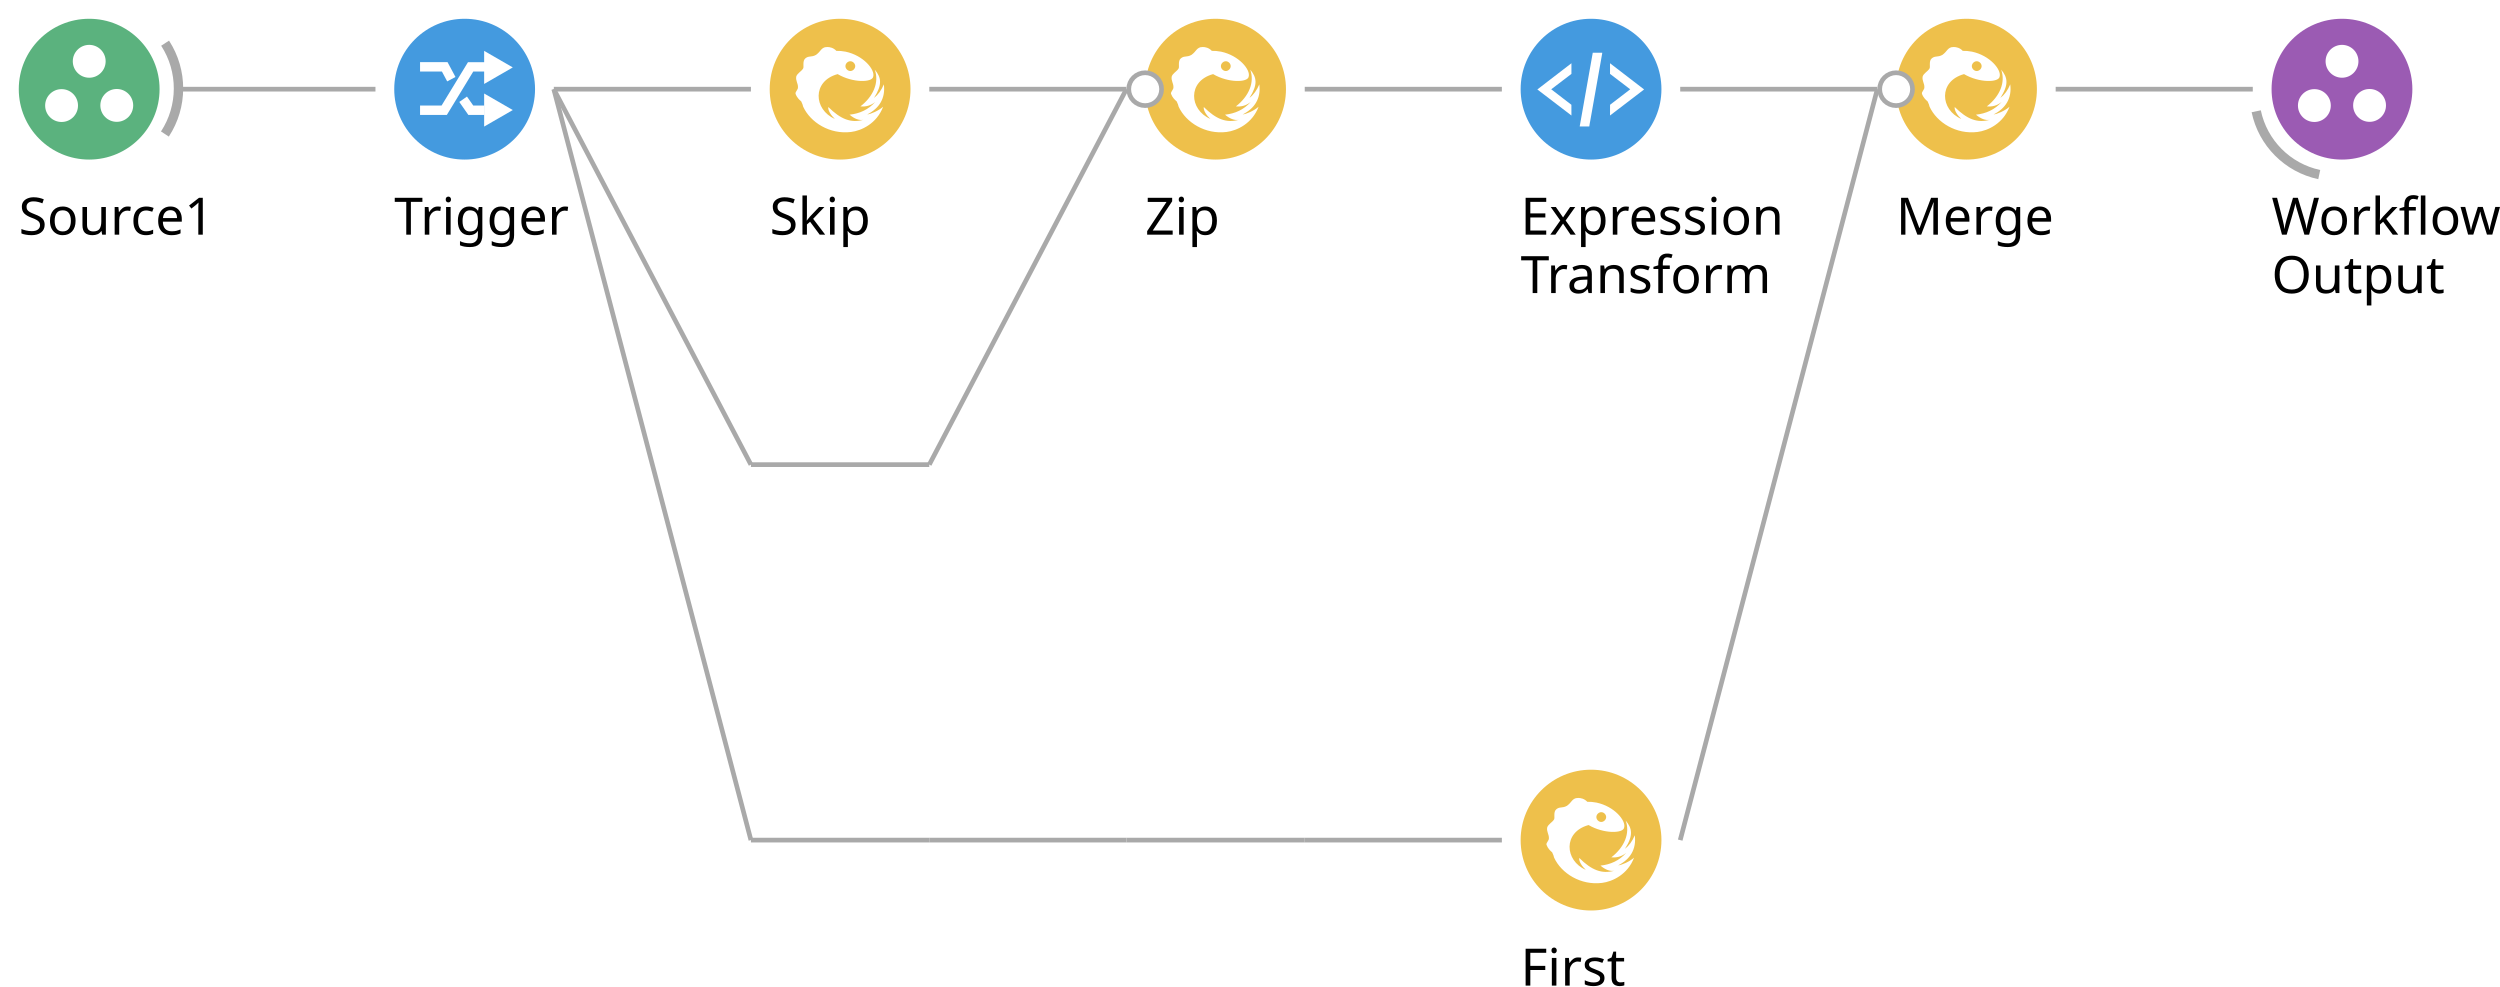
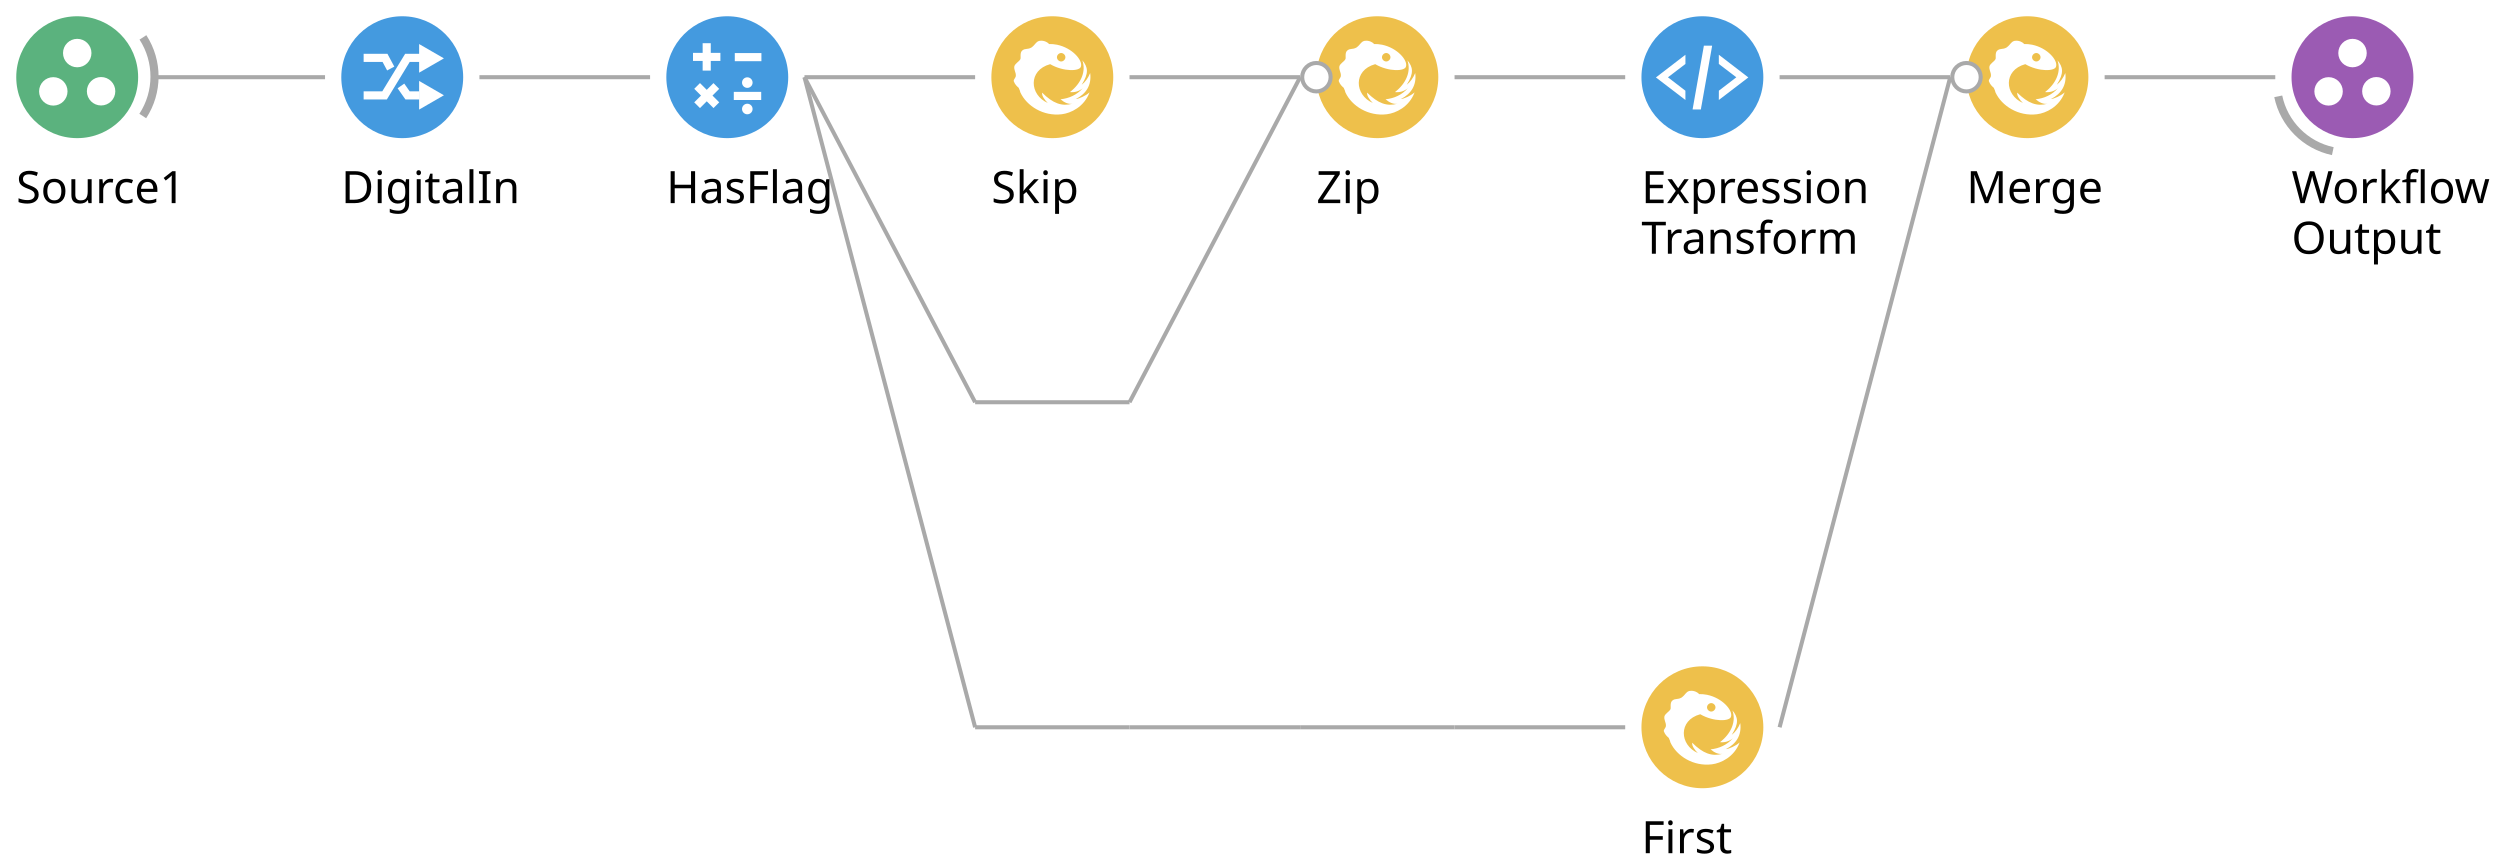
- <svg xmlns="http://www.w3.org/2000/svg" width="535,3092" height="212,8252" id="SvgGdi_output">
+ <svg xmlns="http://www.w3.org/2000/svg" width="615.309" height="212.825" id="SvgGdi_output">
  <rect id="background" height="100.00%" style="fill:rgb(255,255,255);" width="100.00%" y="0.00" x="0.00" />
  <g style="shape-rendering:auto;" id="root_group">
-     <line y1="19.00" style="stroke:rgb(169,169,169);fill:none;stroke-linecap:butt;stroke-miterlimit:9;opacity:1;stroke-width:1;stroke-linejoin:miter;" id="126" x2="480.00" y2="19.00" x1="438.00" />
-     <line y1="19.00" style="stroke:rgb(169,169,169);fill:none;stroke-linecap:butt;stroke-miterlimit:9;opacity:1;stroke-width:1;stroke-linejoin:miter;" id="127" x2="400.00" y2="19.00" x1="358.00" />
-     <line y1="179.00" style="stroke:rgb(169,169,169);fill:none;stroke-linecap:butt;stroke-miterlimit:9;opacity:1;stroke-width:1;stroke-linejoin:miter;" id="128" x2="400.00" y2="19.00" x1="358.00" />
-     <line y1="19.00" style="stroke:rgb(169,169,169);fill:none;stroke-linecap:butt;stroke-miterlimit:9;opacity:1;stroke-width:1;stroke-linejoin:miter;" id="129" x2="320.00" y2="19.00" x1="278.00" />
-     <line y1="179.00" style="stroke:rgb(169,169,169);fill:none;stroke-linecap:butt;stroke-miterlimit:9;opacity:1;stroke-width:1;stroke-linejoin:miter;" id="130" x2="320.00" y2="179.00" x1="278.00" />
-     <line y1="19.00" style="stroke:rgb(169,169,169);fill:none;stroke-linecap:butt;stroke-miterlimit:9;opacity:1;stroke-width:1;stroke-linejoin:miter;" id="131" x2="240.00" y2="19.00" x1="198.00" />
-     <line y1="99.00" style="stroke:rgb(169,169,169);fill:none;stroke-linecap:butt;stroke-miterlimit:9;opacity:1;stroke-width:1;stroke-linejoin:miter;" id="132" x2="240.00" y2="19.00" x1="198.00" />
-     <line y1="179.00" style="stroke:rgb(169,169,169);fill:none;stroke-linecap:butt;stroke-miterlimit:9;opacity:1;stroke-width:1;stroke-linejoin:miter;" id="133" x2="240.00" y2="179.00" x1="198.00" />
-     <line y1="19.00" style="stroke:rgb(169,169,169);fill:none;stroke-linecap:butt;stroke-miterlimit:9;opacity:1;stroke-width:1;stroke-linejoin:miter;" id="134" x2="160.00" y2="19.00" x1="118.00" />
-     <line y1="19.00" style="stroke:rgb(169,169,169);fill:none;stroke-linecap:butt;stroke-miterlimit:9;opacity:1;stroke-width:1;stroke-linejoin:miter;" id="135" x2="160.00" y2="99.00" x1="118.00" />
-     <line y1="19.00" style="stroke:rgb(169,169,169);fill:none;stroke-linecap:butt;stroke-miterlimit:9;opacity:1;stroke-width:1;stroke-linejoin:miter;" id="136" x2="160.00" y2="179.00" x1="118.00" />
-     <line y1="19.00" style="stroke:rgb(169,169,169);fill:none;stroke-linecap:butt;stroke-miterlimit:9;opacity:1;stroke-width:1;stroke-linejoin:miter;" id="137" x2="80.00" y2="19.00" x1="38.00" />
-     <path style="stroke:rgb(169,169,169);fill:none;stroke-linecap:butt;stroke-miterlimit:9;opacity:1;stroke-width:2;stroke-linejoin:miter;" transform="matrix(1.00 0.00 0.00 1.00 484.00 4.00 ) " id="138" d="M 10.158 33.2 C 3.405 31.759 -1.861 26.469 -3.271 19.71 " />
-     <ellipse id="139" cy="15.00" cx="15.00" transform="matrix(1.00 0.00 0.00 1.00 484.00 4.00 ) " rx="15.00" ry="15.00" style="stroke:none;opacity:1;fill:rgb(155,91,179);" />
-     <ellipse id="140" cy="9.06" cx="15.01" transform="matrix(1.00 0.00 0.00 1.00 484.00 4.00 ) " rx="3.50" ry="3.50" style="stroke:none;opacity:1;fill:rgb(255,255,255);" />
-     <ellipse id="141" cy="18.49" cx="9.12" transform="matrix(1.00 0.00 0.00 1.00 484.00 4.00 ) " rx="3.50" ry="3.50" style="stroke:none;opacity:1;fill:rgb(255,255,255);" />
-     <ellipse id="142" cy="18.46" cx="20.88" transform="matrix(1.00 0.00 0.00 1.00 484.00 4.00 ) " rx="3.50" ry="3.50" style="stroke:none;opacity:1;fill:rgb(255,255,255);" />
-     <text id="143" transform="matrix(1.00 0.00 0.00 1.00 0.00 0.00 ) " x="484.00px" y="39.00px" style="stroke:none;clip-path:url(#145_text_clipper);font-family:Microsoft Sans Serif;fill:rgb(0,0,0);font-size:8.25pt;opacity:1;">
-       <tspan dy="8.25pt" id="147">Workflow</tspan>
+     <line y1="19.00" style="stroke:rgb(169,169,169);fill:none;stroke-linecap:butt;stroke-miterlimit:9;opacity:1;stroke-width:1;stroke-linejoin:miter;" id="410" x2="560.00" y2="19.00" x1="518.00" />
+     <line y1="19.00" style="stroke:rgb(169,169,169);fill:none;stroke-linecap:butt;stroke-miterlimit:9;opacity:1;stroke-width:1;stroke-linejoin:miter;" id="411" x2="480.00" y2="19.00" x1="438.00" />
+     <line y1="179.00" style="stroke:rgb(169,169,169);fill:none;stroke-linecap:butt;stroke-miterlimit:9;opacity:1;stroke-width:1;stroke-linejoin:miter;" id="412" x2="480.00" y2="19.00" x1="438.00" />
+     <line y1="19.00" style="stroke:rgb(169,169,169);fill:none;stroke-linecap:butt;stroke-miterlimit:9;opacity:1;stroke-width:1;stroke-linejoin:miter;" id="413" x2="400.00" y2="19.00" x1="358.00" />
+     <line y1="179.00" style="stroke:rgb(169,169,169);fill:none;stroke-linecap:butt;stroke-miterlimit:9;opacity:1;stroke-width:1;stroke-linejoin:miter;" id="414" x2="400.00" y2="179.00" x1="358.00" />
+     <line y1="19.00" style="stroke:rgb(169,169,169);fill:none;stroke-linecap:butt;stroke-miterlimit:9;opacity:1;stroke-width:1;stroke-linejoin:miter;" id="415" x2="320.00" y2="19.00" x1="278.00" />
+     <line y1="99.00" style="stroke:rgb(169,169,169);fill:none;stroke-linecap:butt;stroke-miterlimit:9;opacity:1;stroke-width:1;stroke-linejoin:miter;" id="416" x2="320.00" y2="19.00" x1="278.00" />
+     <line y1="179.00" style="stroke:rgb(169,169,169);fill:none;stroke-linecap:butt;stroke-miterlimit:9;opacity:1;stroke-width:1;stroke-linejoin:miter;" id="417" x2="320.00" y2="179.00" x1="278.00" />
+     <line y1="19.00" style="stroke:rgb(169,169,169);fill:none;stroke-linecap:butt;stroke-miterlimit:9;opacity:1;stroke-width:1;stroke-linejoin:miter;" id="418" x2="240.00" y2="19.00" x1="198.00" />
+     <line y1="19.00" style="stroke:rgb(169,169,169);fill:none;stroke-linecap:butt;stroke-miterlimit:9;opacity:1;stroke-width:1;stroke-linejoin:miter;" id="419" x2="240.00" y2="99.00" x1="198.00" />
+     <line y1="19.00" style="stroke:rgb(169,169,169);fill:none;stroke-linecap:butt;stroke-miterlimit:9;opacity:1;stroke-width:1;stroke-linejoin:miter;" id="420" x2="240.00" y2="179.00" x1="198.00" />
+     <line y1="19.00" style="stroke:rgb(169,169,169);fill:none;stroke-linecap:butt;stroke-miterlimit:9;opacity:1;stroke-width:1;stroke-linejoin:miter;" id="421" x2="160.00" y2="19.00" x1="118.00" />
+     <line y1="19.00" style="stroke:rgb(169,169,169);fill:none;stroke-linecap:butt;stroke-miterlimit:9;opacity:1;stroke-width:1;stroke-linejoin:miter;" id="422" x2="80.00" y2="19.00" x1="38.00" />
+     <path style="stroke:rgb(169,169,169);fill:none;stroke-linecap:butt;stroke-miterlimit:9;opacity:1;stroke-width:2;stroke-linejoin:miter;" transform="matrix(1.00 0.00 0.00 1.00 564.00 4.00 ) " id="423" d="M 10.158 33.2 C 3.405 31.759 -1.861 26.469 -3.271 19.71 " />
+     <ellipse id="424" cy="15.00" cx="15.00" transform="matrix(1.00 0.00 0.00 1.00 564.00 4.00 ) " rx="15.00" ry="15.00" style="stroke:none;opacity:1;fill:rgb(155,91,179);" />
+     <ellipse id="425" cy="9.06" cx="15.01" transform="matrix(1.00 0.00 0.00 1.00 564.00 4.00 ) " rx="3.50" ry="3.50" style="stroke:none;opacity:1;fill:rgb(255,255,255);" />
+     <ellipse id="426" cy="18.49" cx="9.12" transform="matrix(1.00 0.00 0.00 1.00 564.00 4.00 ) " rx="3.50" ry="3.50" style="stroke:none;opacity:1;fill:rgb(255,255,255);" />
+     <ellipse id="427" cy="18.46" cx="20.88" transform="matrix(1.00 0.00 0.00 1.00 564.00 4.00 ) " rx="3.50" ry="3.50" style="stroke:none;opacity:1;fill:rgb(255,255,255);" />
+     <text id="428" transform="matrix(1.00 0.00 0.00 1.00 0.00 0.00 ) " x="564.00px" y="39.00px" style="stroke:none;clip-path:url(#430_text_clipper);font-family:Microsoft Sans Serif;fill:rgb(0,0,0);font-size:8.25pt;opacity:1;">
+       <tspan dy="8.25pt" id="432">Workflow</tspan>
    </text>
-     <text id="149" transform="matrix(1.00 0.00 0.00 1.00 0.00 0.00 ) " x="484.00px" y="51.45px" style="stroke:none;clip-path:url(#151_text_clipper);font-family:Microsoft Sans Serif;fill:rgb(0,0,0);font-size:8.25pt;opacity:1;">
-       <tspan dy="8.25pt" id="153">Output</tspan>
+     <text id="434" transform="matrix(1.00 0.00 0.00 1.00 0.00 0.00 ) " x="564.00px" y="51.45px" style="stroke:none;clip-path:url(#436_text_clipper);font-family:Microsoft Sans Serif;fill:rgb(0,0,0);font-size:8.25pt;opacity:1;">
+       <tspan dy="8.25pt" id="438">Output</tspan>
    </text>
-     <ellipse id="155" cy="15.00" cx="15.00" transform="matrix(1.00 0.00 0.00 1.00 404.00 4.00 ) " rx="15.00" ry="15.00" style="stroke:none;opacity:1;fill:rgb(238,192,75);" />
-     <path d="M 12.246 6.014 12.246 6.02 C 12.058 6.02 11.895 6.04 11.767 6.066 10.869 6.353 10.896 6.934 9.877 7.686 8.863 8.264 8.353 7.82 7.615 8.42 6.878 9.016 7.393 10.383 7.084 10.648 6.777 11.18 5.826 11.655 5.652 12.326 5.509 13.185 6.042 13.797 6.021 14.533 6.083 15.146 5.411 15.495 5.508 15.992 5.797 16.804 6.354 17.292 6.617 17.518 6.663 17.55 6.7 17.599 6.715 17.602 6.791 17.792 6.859 17.986 6.955 18.166 6.95 18.14 6.949 18.114 6.943 18.088 6.998 18.305 7.055 18.524 7.133 18.738 8.683 22.099 12.814 24.686 17.342 24.117 19.541 23.848 22.824 22.332 24.166 18.738 23.22 19.587 21.532 20.324 20.777 20.381 23.33 19.105 24.707 16.937 24.32 13.975 23.792 15.233 23.093 16.201 22.221 16.865 24.075 13.976 23.757 12.481 22.385 10.84 23.366 13.539 22.097 16.534 19.332 18.664 20.452 18.785 21.517 18.516 22.502 17.713 21.013 19.374 19.15 20.208 17.014 20.436 18.034 21.303 19.018 21.695 19.959 21.527 17.345 22.249 15.155 21.454 12.49 18.801 12.351 19.515 13.105 20.628 13.883 21.338 9.373 19.383 8.976 13.296 14.469 11.793 14.472 11.793 14.475 11.794 14.478 11.793 17.75 13.707 21.865 13.581 22.051 12.344 22.509 10.861 19.965 7.805 16.162 7.008 15.462 6.871 14.792 6.817 14.154 6.836 14.167 6.836 14.179 6.836 14.191 6.826 13.584 6.177 12.81 6.012 12.246 6.014 z M 17.178 9.047 C 17.724 9.047 18.223 9.544 18.223 10.09 18.223 10.636 17.724 11.133 17.178 11.133 16.632 11.133 16.135 10.636 16.135 10.09 16.135 9.544 16.632 9.047 17.178 9.047 z " style="stroke:none;fill-rule:evenodd;opacity:1;fill:rgb(255,255,255);" transform="matrix(1.00 0.00 0.00 1.00 404.00 4.00 ) " id="156" />
-     <ellipse id="157" cy="19.00" cx="404.00" rx="3.00" ry="3.00" style="stroke:rgb(169,169,169);fill:none;stroke-linecap:butt;stroke-miterlimit:9;opacity:1;stroke-width:2;stroke-linejoin:miter;" />
-     <ellipse id="158" cy="19.00" cx="404.00" rx="3.00" ry="3.00" style="stroke:none;opacity:1;fill:rgb(255,255,255);" />
-     <text id="159" transform="matrix(1.00 0.00 0.00 1.00 0.00 0.00 ) " x="404.00px" y="39.00px" style="stroke:none;clip-path:url(#161_text_clipper);font-family:Microsoft Sans Serif;fill:rgb(0,0,0);font-size:8.25pt;opacity:1;">
-       <tspan dy="8.25pt" id="163">Merge</tspan>
+     <ellipse id="440" cy="15.00" cx="15.00" transform="matrix(1.00 0.00 0.00 1.00 484.00 4.00 ) " rx="15.00" ry="15.00" style="stroke:none;opacity:1;fill:rgb(238,192,75);" />
+     <path d="M 12.246 6.014 12.246 6.02 C 12.058 6.02 11.895 6.04 11.767 6.066 10.869 6.353 10.896 6.934 9.877 7.686 8.863 8.264 8.353 7.82 7.615 8.42 6.878 9.016 7.393 10.383 7.084 10.648 6.777 11.18 5.826 11.655 5.652 12.326 5.509 13.185 6.042 13.797 6.021 14.533 6.083 15.146 5.411 15.495 5.508 15.992 5.797 16.804 6.354 17.292 6.617 17.518 6.663 17.55 6.7 17.599 6.715 17.602 6.791 17.792 6.859 17.986 6.955 18.166 6.95 18.14 6.949 18.114 6.943 18.088 6.998 18.305 7.055 18.524 7.133 18.738 8.683 22.099 12.814 24.686 17.342 24.117 19.541 23.848 22.824 22.332 24.166 18.738 23.22 19.587 21.532 20.324 20.777 20.381 23.33 19.105 24.707 16.937 24.32 13.975 23.792 15.233 23.093 16.201 22.221 16.865 24.075 13.976 23.757 12.481 22.385 10.84 23.366 13.539 22.097 16.534 19.332 18.664 20.452 18.785 21.517 18.516 22.502 17.713 21.013 19.374 19.15 20.208 17.014 20.436 18.034 21.303 19.018 21.695 19.959 21.527 17.345 22.249 15.155 21.454 12.49 18.801 12.351 19.515 13.105 20.628 13.883 21.338 9.373 19.383 8.976 13.296 14.469 11.793 14.472 11.793 14.475 11.794 14.478 11.793 17.75 13.707 21.865 13.581 22.051 12.344 22.509 10.861 19.965 7.805 16.162 7.008 15.462 6.871 14.792 6.817 14.154 6.836 14.167 6.836 14.179 6.836 14.191 6.826 13.584 6.177 12.81 6.012 12.246 6.014 z M 17.178 9.047 C 17.724 9.047 18.223 9.544 18.223 10.09 18.223 10.636 17.724 11.133 17.178 11.133 16.632 11.133 16.135 10.636 16.135 10.09 16.135 9.544 16.632 9.047 17.178 9.047 z " style="stroke:none;fill-rule:evenodd;opacity:1;fill:rgb(255,255,255);" transform="matrix(1.00 0.00 0.00 1.00 484.00 4.00 ) " id="441" />
+     <ellipse id="442" cy="19.00" cx="484.00" rx="3.00" ry="3.00" style="stroke:rgb(169,169,169);fill:none;stroke-linecap:butt;stroke-miterlimit:9;opacity:1;stroke-width:2;stroke-linejoin:miter;" />
+     <ellipse id="443" cy="19.00" cx="484.00" rx="3.00" ry="3.00" style="stroke:none;opacity:1;fill:rgb(255,255,255);" />
+     <text id="444" transform="matrix(1.00 0.00 0.00 1.00 0.00 0.00 ) " x="484.00px" y="39.00px" style="stroke:none;clip-path:url(#446_text_clipper);font-family:Microsoft Sans Serif;fill:rgb(0,0,0);font-size:8.25pt;opacity:1;">
+       <tspan dy="8.25pt" id="448">Merge</tspan>
    </text>
-     <ellipse id="165" cy="15.00" cx="15.00" transform="matrix(1.00 0.00 0.00 1.00 324.00 4.00 ) " rx="15.00" ry="15.00" style="stroke:none;opacity:1;fill:rgb(68,154,223);" />
-     <path style="stroke:none;fill-rule:evenodd;opacity:1;fill:rgb(255,255,255);" transform="matrix(1.00 0.00 0.00 1.00 324.00 4.00 ) " id="166" d="M 10.824 9.475 3.561 15.059 10.824 20.611 10.815 18.325 6.519 15.027 10.824 11.742 z " />
-     <path style="stroke:none;fill-rule:evenodd;opacity:1;fill:rgb(255,255,255);" transform="matrix(1.00 0.00 0.00 1.00 324.00 4.00 ) " id="167" d="M 15.365 7.234 C 15.346 7.335 15.321 7.437 15.314 7.537 14.411 12.644 13.497 17.75 12.599 22.858 12.595 22.886 12.602 22.912 12.599 22.941 L 14.629 22.941 C 14.703 22.533 14.737 22.103 14.838 21.715 15.682 16.941 16.537 12.17 17.375 7.395 17.382 7.34 17.379 7.287 17.379 7.234 z " />
-     <path style="stroke:none;fill-rule:evenodd;opacity:1;fill:rgb(255,255,255);" transform="matrix(1.00 0.00 0.00 1.00 324.00 4.00 ) " id="168" d="M 19.044 9.475 26.307 15.058 19.044 20.61 19.053 18.324 23.349 15.026 19.044 11.742 z " />
-     <text id="169" transform="matrix(1.00 0.00 0.00 1.00 0.00 0.00 ) " x="324.00px" y="39.00px" style="stroke:none;clip-path:url(#171_text_clipper);font-family:Microsoft Sans Serif;fill:rgb(0,0,0);font-size:8.25pt;opacity:1;">
-       <tspan dy="8.25pt" id="173">Expression</tspan>
+     <ellipse id="450" cy="15.00" cx="15.00" transform="matrix(1.00 0.00 0.00 1.00 404.00 4.00 ) " rx="15.00" ry="15.00" style="stroke:none;opacity:1;fill:rgb(68,154,223);" />
+     <path style="stroke:none;fill-rule:evenodd;opacity:1;fill:rgb(255,255,255);" transform="matrix(1.00 0.00 0.00 1.00 404.00 4.00 ) " id="451" d="M 10.824 9.475 3.561 15.059 10.824 20.611 10.815 18.325 6.519 15.027 10.824 11.742 z " />
+     <path style="stroke:none;fill-rule:evenodd;opacity:1;fill:rgb(255,255,255);" transform="matrix(1.00 0.00 0.00 1.00 404.00 4.00 ) " id="452" d="M 15.365 7.234 C 15.346 7.335 15.321 7.437 15.314 7.537 14.411 12.644 13.497 17.75 12.599 22.858 12.595 22.886 12.602 22.912 12.599 22.941 L 14.629 22.941 C 14.703 22.533 14.737 22.103 14.838 21.715 15.682 16.941 16.537 12.17 17.375 7.395 17.382 7.34 17.379 7.287 17.379 7.234 z " />
+     <path style="stroke:none;fill-rule:evenodd;opacity:1;fill:rgb(255,255,255);" transform="matrix(1.00 0.00 0.00 1.00 404.00 4.00 ) " id="453" d="M 19.044 9.475 26.307 15.058 19.044 20.61 19.053 18.324 23.349 15.026 19.044 11.742 z " />
+     <text id="454" transform="matrix(1.00 0.00 0.00 1.00 0.00 0.00 ) " x="404.00px" y="39.00px" style="stroke:none;clip-path:url(#456_text_clipper);font-family:Microsoft Sans Serif;fill:rgb(0,0,0);font-size:8.25pt;opacity:1;">
+       <tspan dy="8.25pt" id="458">Expression</tspan>
    </text>
-     <text id="175" transform="matrix(1.00 0.00 0.00 1.00 0.00 0.00 ) " x="324.00px" y="51.45px" style="stroke:none;clip-path:url(#177_text_clipper);font-family:Microsoft Sans Serif;fill:rgb(0,0,0);font-size:8.25pt;opacity:1;">
-       <tspan dy="8.25pt" id="179">Transform</tspan>
+     <text id="460" transform="matrix(1.00 0.00 0.00 1.00 0.00 0.00 ) " x="404.00px" y="51.45px" style="stroke:none;clip-path:url(#462_text_clipper);font-family:Microsoft Sans Serif;fill:rgb(0,0,0);font-size:8.25pt;opacity:1;">
+       <tspan dy="8.25pt" id="464">Transform</tspan>
    </text>
-     <ellipse id="181" cy="15.00" cx="15.00" transform="matrix(1.00 0.00 0.00 1.00 324.00 164.00 ) " rx="15.00" ry="15.00" style="stroke:none;opacity:1;fill:rgb(238,192,75);" />
-     <path d="M 12.246 6.014 12.246 6.02 C 12.058 6.02 11.895 6.04 11.767 6.066 10.869 6.353 10.896 6.934 9.877 7.686 8.863 8.264 8.353 7.82 7.615 8.42 6.878 9.016 7.393 10.383 7.084 10.648 6.777 11.18 5.826 11.655 5.652 12.326 5.509 13.185 6.042 13.797 6.021 14.533 6.083 15.146 5.411 15.495 5.508 15.992 5.797 16.804 6.354 17.292 6.617 17.518 6.663 17.55 6.7 17.599 6.715 17.602 6.791 17.792 6.859 17.986 6.955 18.166 6.95 18.14 6.949 18.114 6.943 18.088 6.998 18.305 7.055 18.524 7.133 18.738 8.683 22.099 12.814 24.686 17.342 24.117 19.541 23.848 22.824 22.332 24.166 18.738 23.22 19.587 21.532 20.324 20.777 20.381 23.33 19.105 24.707 16.937 24.32 13.975 23.792 15.233 23.093 16.201 22.221 16.865 24.075 13.976 23.757 12.481 22.385 10.84 23.366 13.539 22.097 16.534 19.332 18.664 20.452 18.785 21.517 18.516 22.502 17.713 21.013 19.374 19.15 20.208 17.014 20.436 18.034 21.303 19.018 21.695 19.959 21.527 17.345 22.249 15.155 21.454 12.49 18.801 12.351 19.515 13.105 20.628 13.883 21.338 9.373 19.383 8.976 13.296 14.469 11.793 14.472 11.793 14.475 11.794 14.478 11.793 17.75 13.707 21.865 13.581 22.051 12.344 22.509 10.861 19.965 7.805 16.162 7.008 15.462 6.871 14.792 6.817 14.154 6.836 14.167 6.836 14.179 6.836 14.191 6.826 13.584 6.177 12.81 6.012 12.246 6.014 z M 17.178 9.047 C 17.724 9.047 18.223 9.544 18.223 10.09 18.223 10.636 17.724 11.133 17.178 11.133 16.632 11.133 16.135 10.636 16.135 10.09 16.135 9.544 16.632 9.047 17.178 9.047 z " style="stroke:none;fill-rule:evenodd;opacity:1;fill:rgb(255,255,255);" transform="matrix(1.00 0.00 0.00 1.00 324.00 164.00 ) " id="182" />
-     <text id="183" transform="matrix(1.00 0.00 0.00 1.00 0.00 0.00 ) " x="324.00px" y="199.00px" style="stroke:none;clip-path:url(#185_text_clipper);font-family:Microsoft Sans Serif;fill:rgb(0,0,0);font-size:8.25pt;opacity:1;">
-       <tspan dy="8.25pt" id="187">First</tspan>
+     <ellipse id="466" cy="15.00" cx="15.00" transform="matrix(1.00 0.00 0.00 1.00 404.00 164.00 ) " rx="15.00" ry="15.00" style="stroke:none;opacity:1;fill:rgb(238,192,75);" />
+     <path d="M 12.246 6.014 12.246 6.02 C 12.058 6.02 11.895 6.04 11.767 6.066 10.869 6.353 10.896 6.934 9.877 7.686 8.863 8.264 8.353 7.82 7.615 8.42 6.878 9.016 7.393 10.383 7.084 10.648 6.777 11.18 5.826 11.655 5.652 12.326 5.509 13.185 6.042 13.797 6.021 14.533 6.083 15.146 5.411 15.495 5.508 15.992 5.797 16.804 6.354 17.292 6.617 17.518 6.663 17.55 6.7 17.599 6.715 17.602 6.791 17.792 6.859 17.986 6.955 18.166 6.95 18.14 6.949 18.114 6.943 18.088 6.998 18.305 7.055 18.524 7.133 18.738 8.683 22.099 12.814 24.686 17.342 24.117 19.541 23.848 22.824 22.332 24.166 18.738 23.22 19.587 21.532 20.324 20.777 20.381 23.33 19.105 24.707 16.937 24.32 13.975 23.792 15.233 23.093 16.201 22.221 16.865 24.075 13.976 23.757 12.481 22.385 10.84 23.366 13.539 22.097 16.534 19.332 18.664 20.452 18.785 21.517 18.516 22.502 17.713 21.013 19.374 19.15 20.208 17.014 20.436 18.034 21.303 19.018 21.695 19.959 21.527 17.345 22.249 15.155 21.454 12.49 18.801 12.351 19.515 13.105 20.628 13.883 21.338 9.373 19.383 8.976 13.296 14.469 11.793 14.472 11.793 14.475 11.794 14.478 11.793 17.75 13.707 21.865 13.581 22.051 12.344 22.509 10.861 19.965 7.805 16.162 7.008 15.462 6.871 14.792 6.817 14.154 6.836 14.167 6.836 14.179 6.836 14.191 6.826 13.584 6.177 12.81 6.012 12.246 6.014 z M 17.178 9.047 C 17.724 9.047 18.223 9.544 18.223 10.09 18.223 10.636 17.724 11.133 17.178 11.133 16.632 11.133 16.135 10.636 16.135 10.09 16.135 9.544 16.632 9.047 17.178 9.047 z " style="stroke:none;fill-rule:evenodd;opacity:1;fill:rgb(255,255,255);" transform="matrix(1.00 0.00 0.00 1.00 404.00 164.00 ) " id="467" />
+     <text id="468" transform="matrix(1.00 0.00 0.00 1.00 0.00 0.00 ) " x="404.00px" y="199.00px" style="stroke:none;clip-path:url(#470_text_clipper);font-family:Microsoft Sans Serif;fill:rgb(0,0,0);font-size:8.25pt;opacity:1;">
+       <tspan dy="8.25pt" id="472">First</tspan>
    </text>
-     <ellipse id="189" cy="15.00" cx="15.00" transform="matrix(1.00 0.00 0.00 1.00 244.00 4.00 ) " rx="15.00" ry="15.00" style="stroke:none;opacity:1;fill:rgb(238,192,75);" />
-     <path d="M 12.246 6.014 12.246 6.02 C 12.058 6.02 11.895 6.04 11.767 6.066 10.869 6.353 10.896 6.934 9.877 7.686 8.863 8.264 8.353 7.82 7.615 8.42 6.878 9.016 7.393 10.383 7.084 10.648 6.777 11.18 5.826 11.655 5.652 12.326 5.509 13.185 6.042 13.797 6.021 14.533 6.083 15.146 5.411 15.495 5.508 15.992 5.797 16.804 6.354 17.292 6.617 17.518 6.663 17.55 6.7 17.599 6.715 17.602 6.791 17.792 6.859 17.986 6.955 18.166 6.95 18.14 6.949 18.114 6.943 18.088 6.998 18.305 7.055 18.524 7.133 18.738 8.683 22.099 12.814 24.686 17.342 24.117 19.541 23.848 22.824 22.332 24.166 18.738 23.22 19.587 21.532 20.324 20.777 20.381 23.33 19.105 24.707 16.937 24.32 13.975 23.792 15.233 23.093 16.201 22.221 16.865 24.075 13.976 23.757 12.481 22.385 10.84 23.366 13.539 22.097 16.534 19.332 18.664 20.452 18.785 21.517 18.516 22.502 17.713 21.013 19.374 19.15 20.208 17.014 20.436 18.034 21.303 19.018 21.695 19.959 21.527 17.345 22.249 15.155 21.454 12.49 18.801 12.351 19.515 13.105 20.628 13.883 21.338 9.373 19.383 8.976 13.296 14.469 11.793 14.472 11.793 14.475 11.794 14.478 11.793 17.75 13.707 21.865 13.581 22.051 12.344 22.509 10.861 19.965 7.805 16.162 7.008 15.462 6.871 14.792 6.817 14.154 6.836 14.167 6.836 14.179 6.836 14.191 6.826 13.584 6.177 12.81 6.012 12.246 6.014 z M 17.178 9.047 C 17.724 9.047 18.223 9.544 18.223 10.09 18.223 10.636 17.724 11.133 17.178 11.133 16.632 11.133 16.135 10.636 16.135 10.09 16.135 9.544 16.632 9.047 17.178 9.047 z " style="stroke:none;fill-rule:evenodd;opacity:1;fill:rgb(255,255,255);" transform="matrix(1.00 0.00 0.00 1.00 244.00 4.00 ) " id="190" />
-     <ellipse id="191" cy="19.00" cx="244.00" rx="3.00" ry="3.00" style="stroke:rgb(169,169,169);fill:none;stroke-linecap:butt;stroke-miterlimit:9;opacity:1;stroke-width:2;stroke-linejoin:miter;" />
-     <ellipse id="192" cy="19.00" cx="244.00" rx="3.00" ry="3.00" style="stroke:none;opacity:1;fill:rgb(255,255,255);" />
-     <text id="193" transform="matrix(1.00 0.00 0.00 1.00 0.00 0.00 ) " x="244.00px" y="39.00px" style="stroke:none;clip-path:url(#195_text_clipper);font-family:Microsoft Sans Serif;fill:rgb(0,0,0);font-size:8.25pt;opacity:1;">
-       <tspan dy="8.25pt" id="197">Zip</tspan>
+     <ellipse id="474" cy="15.00" cx="15.00" transform="matrix(1.00 0.00 0.00 1.00 324.00 4.00 ) " rx="15.00" ry="15.00" style="stroke:none;opacity:1;fill:rgb(238,192,75);" />
+     <path d="M 12.246 6.014 12.246 6.02 C 12.058 6.02 11.895 6.04 11.767 6.066 10.869 6.353 10.896 6.934 9.877 7.686 8.863 8.264 8.353 7.82 7.615 8.42 6.878 9.016 7.393 10.383 7.084 10.648 6.777 11.18 5.826 11.655 5.652 12.326 5.509 13.185 6.042 13.797 6.021 14.533 6.083 15.146 5.411 15.495 5.508 15.992 5.797 16.804 6.354 17.292 6.617 17.518 6.663 17.55 6.7 17.599 6.715 17.602 6.791 17.792 6.859 17.986 6.955 18.166 6.95 18.14 6.949 18.114 6.943 18.088 6.998 18.305 7.055 18.524 7.133 18.738 8.683 22.099 12.814 24.686 17.342 24.117 19.541 23.848 22.824 22.332 24.166 18.738 23.22 19.587 21.532 20.324 20.777 20.381 23.33 19.105 24.707 16.937 24.32 13.975 23.792 15.233 23.093 16.201 22.221 16.865 24.075 13.976 23.757 12.481 22.385 10.84 23.366 13.539 22.097 16.534 19.332 18.664 20.452 18.785 21.517 18.516 22.502 17.713 21.013 19.374 19.15 20.208 17.014 20.436 18.034 21.303 19.018 21.695 19.959 21.527 17.345 22.249 15.155 21.454 12.49 18.801 12.351 19.515 13.105 20.628 13.883 21.338 9.373 19.383 8.976 13.296 14.469 11.793 14.472 11.793 14.475 11.794 14.478 11.793 17.75 13.707 21.865 13.581 22.051 12.344 22.509 10.861 19.965 7.805 16.162 7.008 15.462 6.871 14.792 6.817 14.154 6.836 14.167 6.836 14.179 6.836 14.191 6.826 13.584 6.177 12.81 6.012 12.246 6.014 z M 17.178 9.047 C 17.724 9.047 18.223 9.544 18.223 10.09 18.223 10.636 17.724 11.133 17.178 11.133 16.632 11.133 16.135 10.636 16.135 10.09 16.135 9.544 16.632 9.047 17.178 9.047 z " style="stroke:none;fill-rule:evenodd;opacity:1;fill:rgb(255,255,255);" transform="matrix(1.00 0.00 0.00 1.00 324.00 4.00 ) " id="475" />
+     <ellipse id="476" cy="19.00" cx="324.00" rx="3.00" ry="3.00" style="stroke:rgb(169,169,169);fill:none;stroke-linecap:butt;stroke-miterlimit:9;opacity:1;stroke-width:2;stroke-linejoin:miter;" />
+     <ellipse id="477" cy="19.00" cx="324.00" rx="3.00" ry="3.00" style="stroke:none;opacity:1;fill:rgb(255,255,255);" />
+     <text id="478" transform="matrix(1.00 0.00 0.00 1.00 0.00 0.00 ) " x="324.00px" y="39.00px" style="stroke:none;clip-path:url(#480_text_clipper);font-family:Microsoft Sans Serif;fill:rgb(0,0,0);font-size:8.25pt;opacity:1;">
+       <tspan dy="8.25pt" id="482">Zip</tspan>
    </text>
-     <line y1="179.00" style="stroke:rgb(169,169,169);fill:none;stroke-linecap:butt;stroke-miterlimit:9;opacity:1;stroke-width:1;stroke-linejoin:miter;" id="199" x2="278.00" y2="179.00" x1="240.00" />
-     <ellipse id="200" cy="15.00" cx="15.00" transform="matrix(1.00 0.00 0.00 1.00 164.00 4.00 ) " rx="15.00" ry="15.00" style="stroke:none;opacity:1;fill:rgb(238,192,75);" />
-     <path d="M 12.246 6.014 12.246 6.02 C 12.058 6.02 11.895 6.04 11.767 6.066 10.869 6.353 10.896 6.934 9.877 7.686 8.863 8.264 8.353 7.82 7.615 8.42 6.878 9.016 7.393 10.383 7.084 10.648 6.777 11.18 5.826 11.655 5.652 12.326 5.509 13.185 6.042 13.797 6.021 14.533 6.083 15.146 5.411 15.495 5.508 15.992 5.797 16.804 6.354 17.292 6.617 17.518 6.663 17.55 6.7 17.599 6.715 17.602 6.791 17.792 6.859 17.986 6.955 18.166 6.95 18.14 6.949 18.114 6.943 18.088 6.998 18.305 7.055 18.524 7.133 18.738 8.683 22.099 12.814 24.686 17.342 24.117 19.541 23.848 22.824 22.332 24.166 18.738 23.22 19.587 21.532 20.324 20.777 20.381 23.33 19.105 24.707 16.937 24.32 13.975 23.792 15.233 23.093 16.201 22.221 16.865 24.075 13.976 23.757 12.481 22.385 10.84 23.366 13.539 22.097 16.534 19.332 18.664 20.452 18.785 21.517 18.516 22.502 17.713 21.013 19.374 19.15 20.208 17.014 20.436 18.034 21.303 19.018 21.695 19.959 21.527 17.345 22.249 15.155 21.454 12.49 18.801 12.351 19.515 13.105 20.628 13.883 21.338 9.373 19.383 8.976 13.296 14.469 11.793 14.472 11.793 14.475 11.794 14.478 11.793 17.75 13.707 21.865 13.581 22.051 12.344 22.509 10.861 19.965 7.805 16.162 7.008 15.462 6.871 14.792 6.817 14.154 6.836 14.167 6.836 14.179 6.836 14.191 6.826 13.584 6.177 12.81 6.012 12.246 6.014 z M 17.178 9.047 C 17.724 9.047 18.223 9.544 18.223 10.09 18.223 10.636 17.724 11.133 17.178 11.133 16.632 11.133 16.135 10.636 16.135 10.09 16.135 9.544 16.632 9.047 17.178 9.047 z " style="stroke:none;fill-rule:evenodd;opacity:1;fill:rgb(255,255,255);" transform="matrix(1.00 0.00 0.00 1.00 164.00 4.00 ) " id="201" />
-     <text id="202" transform="matrix(1.00 0.00 0.00 1.00 0.00 0.00 ) " x="164.00px" y="39.00px" style="stroke:none;clip-path:url(#204_text_clipper);font-family:Microsoft Sans Serif;fill:rgb(0,0,0);font-size:8.25pt;opacity:1;">
-       <tspan dy="8.25pt" id="206">Skip</tspan>
+     <line y1="179.00" style="stroke:rgb(169,169,169);fill:none;stroke-linecap:butt;stroke-miterlimit:9;opacity:1;stroke-width:1;stroke-linejoin:miter;" id="484" x2="358.00" y2="179.00" x1="320.00" />
+     <ellipse id="485" cy="15.00" cx="15.00" transform="matrix(1.00 0.00 0.00 1.00 244.00 4.00 ) " rx="15.00" ry="15.00" style="stroke:none;opacity:1;fill:rgb(238,192,75);" />
+     <path d="M 12.246 6.014 12.246 6.02 C 12.058 6.02 11.895 6.04 11.767 6.066 10.869 6.353 10.896 6.934 9.877 7.686 8.863 8.264 8.353 7.82 7.615 8.42 6.878 9.016 7.393 10.383 7.084 10.648 6.777 11.18 5.826 11.655 5.652 12.326 5.509 13.185 6.042 13.797 6.021 14.533 6.083 15.146 5.411 15.495 5.508 15.992 5.797 16.804 6.354 17.292 6.617 17.518 6.663 17.55 6.7 17.599 6.715 17.602 6.791 17.792 6.859 17.986 6.955 18.166 6.95 18.14 6.949 18.114 6.943 18.088 6.998 18.305 7.055 18.524 7.133 18.738 8.683 22.099 12.814 24.686 17.342 24.117 19.541 23.848 22.824 22.332 24.166 18.738 23.22 19.587 21.532 20.324 20.777 20.381 23.33 19.105 24.707 16.937 24.32 13.975 23.792 15.233 23.093 16.201 22.221 16.865 24.075 13.976 23.757 12.481 22.385 10.84 23.366 13.539 22.097 16.534 19.332 18.664 20.452 18.785 21.517 18.516 22.502 17.713 21.013 19.374 19.15 20.208 17.014 20.436 18.034 21.303 19.018 21.695 19.959 21.527 17.345 22.249 15.155 21.454 12.49 18.801 12.351 19.515 13.105 20.628 13.883 21.338 9.373 19.383 8.976 13.296 14.469 11.793 14.472 11.793 14.475 11.794 14.478 11.793 17.75 13.707 21.865 13.581 22.051 12.344 22.509 10.861 19.965 7.805 16.162 7.008 15.462 6.871 14.792 6.817 14.154 6.836 14.167 6.836 14.179 6.836 14.191 6.826 13.584 6.177 12.81 6.012 12.246 6.014 z M 17.178 9.047 C 17.724 9.047 18.223 9.544 18.223 10.09 18.223 10.636 17.724 11.133 17.178 11.133 16.632 11.133 16.135 10.636 16.135 10.09 16.135 9.544 16.632 9.047 17.178 9.047 z " style="stroke:none;fill-rule:evenodd;opacity:1;fill:rgb(255,255,255);" transform="matrix(1.00 0.00 0.00 1.00 244.00 4.00 ) " id="486" />
+     <text id="487" transform="matrix(1.00 0.00 0.00 1.00 0.00 0.00 ) " x="244.00px" y="39.00px" style="stroke:none;clip-path:url(#489_text_clipper);font-family:Microsoft Sans Serif;fill:rgb(0,0,0);font-size:8.25pt;opacity:1;">
+       <tspan dy="8.25pt" id="491">Skip</tspan>
    </text>
-     <line y1="99.00" style="stroke:rgb(169,169,169);fill:none;stroke-linecap:butt;stroke-miterlimit:9;opacity:1;stroke-width:1;stroke-linejoin:miter;" id="208" x2="198.00" y2="99.00" x1="160.00" />
-     <line y1="179.00" style="stroke:rgb(169,169,169);fill:none;stroke-linecap:butt;stroke-miterlimit:9;opacity:1;stroke-width:1;stroke-linejoin:miter;" id="209" x2="198.00" y2="179.00" x1="160.00" />
-     <ellipse id="210" cy="15.00" cx="15.00" transform="matrix(1.00 0.00 0.00 1.00 84.00 4.00 ) " rx="15.00" ry="15.00" style="stroke:none;opacity:1;fill:rgb(68,154,223);" />
-     <path style="stroke:none;fill-rule:evenodd;opacity:1;fill:rgb(255,255,255);" transform="matrix(1.00 0.00 0.00 1.00 84.00 4.00 ) " id="211" d="M 19.156 13.888 19.156 10.365 19.156 6.841 25.259 10.365 22.207 12.126 z " />
-     <path style="stroke:none;fill-rule:evenodd;opacity:1;fill:rgb(255,255,255);" transform="matrix(1.00 0.00 0.00 1.00 84.00 4.00 ) " id="212" d="M 19.156 22.97 19.156 19.447 19.156 15.923 25.259 19.447 22.207 21.208 z " />
-     <path transform="matrix(1.00 0.00 0.00 1.00 84.00 4.00 ) " id="213" style="stroke:rgb(255,255,255);fill:none;stroke-linecap:butt;stroke-miterlimit:9;opacity:1;stroke-width:2;stroke-linejoin:miter;" d="M 5.5 19.484 10.649 19.484 16.274 10.248 19.373 10.248 M 14.677 17.148 16.309 19.483 19.22 19.483 M 5.5 10.244 10.759 10.244 12.165 12.871 " />
-     <text id="214" transform="matrix(1.00 0.00 0.00 1.00 0.00 0.00 ) " x="84.00px" y="39.00px" style="stroke:none;clip-path:url(#216_text_clipper);font-family:Microsoft Sans Serif;fill:rgb(0,0,0);font-size:8.25pt;opacity:1;">
-       <tspan dy="8.25pt" id="218">Trigger</tspan>
+     <line y1="99.00" style="stroke:rgb(169,169,169);fill:none;stroke-linecap:butt;stroke-miterlimit:9;opacity:1;stroke-width:1;stroke-linejoin:miter;" id="493" x2="278.00" y2="99.00" x1="240.00" />
+     <line y1="179.00" style="stroke:rgb(169,169,169);fill:none;stroke-linecap:butt;stroke-miterlimit:9;opacity:1;stroke-width:1;stroke-linejoin:miter;" id="494" x2="278.00" y2="179.00" x1="240.00" />
+     <ellipse id="495" cy="15.00" cx="15.00" transform="matrix(1.00 0.00 0.00 1.00 164.00 4.00 ) " rx="15.00" ry="15.00" style="stroke:none;opacity:1;fill:rgb(68,154,223);" />
+     <path style="stroke:rgb(255,255,255);fill:none;stroke-linecap:butt;stroke-miterlimit:9;opacity:1;stroke-width:2;stroke-linejoin:miter;" transform="matrix(1.00 0.00 0.00 1.00 164.00 4.00 ) " id="496" d="M 16.849 10.062 23.403 10.062 M 16.604 19.608 23.351 19.608 M 12.307 17.162 7.572 21.897 M 7.577 17.152 12.317 21.892 M 6.564 10.005 13.309 10.005 M 9.937 6.629 9.937 13.381 " />
+     <ellipse id="497" cy="16.33" cx="19.93" transform="matrix(1.00 0.00 0.00 1.00 164.00 4.00 ) " rx="1.30" ry="1.30" style="stroke:none;opacity:1;fill:rgb(255,255,255);" />
+     <ellipse id="498" cy="22.83" cx="19.93" transform="matrix(1.00 0.00 0.00 1.00 164.00 4.00 ) " rx="1.30" ry="1.30" style="stroke:none;opacity:1;fill:rgb(255,255,255);" />
+     <text id="499" transform="matrix(1.00 0.00 0.00 1.00 0.00 0.00 ) " x="164.00px" y="39.00px" style="stroke:none;clip-path:url(#501_text_clipper);font-family:Microsoft Sans Serif;fill:rgb(0,0,0);font-size:8.25pt;opacity:1;">
+       <tspan dy="8.25pt" id="503">HasFlag</tspan>
    </text>
-     <path style="stroke:rgb(169,169,169);fill:none;stroke-linecap:butt;stroke-miterlimit:9;opacity:1;stroke-width:2;stroke-linejoin:miter;" transform="matrix(1.00 0.00 0.00 1.00 4.00 4.00 ) " id="220" d="M 31.179 5.2 C 34.998 11.092 34.981 18.682 31.136 24.557 " />
-     <ellipse id="221" cy="15.00" cx="15.00" transform="matrix(1.00 0.00 0.00 1.00 4.00 4.00 ) " rx="15.00" ry="15.00" style="stroke:none;opacity:1;fill:rgb(91,178,126);" />
-     <ellipse id="222" cy="9.06" cx="15.01" transform="matrix(1.00 0.00 0.00 1.00 4.00 4.00 ) " rx="3.50" ry="3.50" style="stroke:none;opacity:1;fill:rgb(255,255,255);" />
-     <ellipse id="223" cy="18.49" cx="9.12" transform="matrix(1.00 0.00 0.00 1.00 4.00 4.00 ) " rx="3.50" ry="3.50" style="stroke:none;opacity:1;fill:rgb(255,255,255);" />
-     <ellipse id="224" cy="18.46" cx="20.88" transform="matrix(1.00 0.00 0.00 1.00 4.00 4.00 ) " rx="3.50" ry="3.50" style="stroke:none;opacity:1;fill:rgb(255,255,255);" />
-     <text id="225" transform="matrix(1.00 0.00 0.00 1.00 0.00 0.00 ) " x="4.00px" y="39.00px" style="stroke:none;clip-path:url(#227_text_clipper);font-family:Microsoft Sans Serif;fill:rgb(0,0,0);font-size:8.25pt;opacity:1;">
-       <tspan dy="8.25pt" id="229">Source1</tspan>
+     <ellipse id="505" cy="15.00" cx="15.00" transform="matrix(1.00 0.00 0.00 1.00 84.00 4.00 ) " rx="15.00" ry="15.00" style="stroke:none;opacity:1;fill:rgb(68,154,223);" />
+     <path style="stroke:none;fill-rule:evenodd;opacity:1;fill:rgb(255,255,255);" transform="matrix(1.00 0.00 0.00 1.00 84.00 4.00 ) " id="506" d="M 19.156 13.888 19.156 10.365 19.156 6.841 25.259 10.365 22.207 12.126 z " />
+     <path style="stroke:none;fill-rule:evenodd;opacity:1;fill:rgb(255,255,255);" transform="matrix(1.00 0.00 0.00 1.00 84.00 4.00 ) " id="507" d="M 19.156 22.97 19.156 19.447 19.156 15.923 25.259 19.447 22.207 21.208 z " />
+     <path style="stroke:rgb(255,255,255);fill:none;stroke-linecap:butt;stroke-miterlimit:9;opacity:1;stroke-width:2;stroke-linejoin:miter;" transform="matrix(1.00 0.00 0.00 1.00 84.00 4.00 ) " id="508" d="M 5.5 19.484 10.649 19.484 16.274 10.248 19.373 10.248 M 14.677 17.148 16.309 19.483 19.22 19.483 M 5.5 10.244 10.759 10.244 12.165 12.871 " />
+     <text id="509" transform="matrix(1.00 0.00 0.00 1.00 0.00 0.00 ) " x="84.00px" y="39.00px" style="stroke:none;clip-path:url(#511_text_clipper);font-family:Microsoft Sans Serif;fill:rgb(0,0,0);font-size:8.25pt;opacity:1;">
+       <tspan dy="8.25pt" id="513">DigitalIn</tspan>
+     </text>
+     <path style="stroke:rgb(169,169,169);fill:none;stroke-linecap:butt;stroke-miterlimit:9;opacity:1;stroke-width:2;stroke-linejoin:miter;" transform="matrix(1.00 0.00 0.00 1.00 4.00 4.00 ) " id="515" d="M 31.179 5.2 C 34.998 11.092 34.981 18.682 31.136 24.557 " />
+     <ellipse id="516" cy="15.00" cx="15.00" transform="matrix(1.00 0.00 0.00 1.00 4.00 4.00 ) " rx="15.00" ry="15.00" style="stroke:none;opacity:1;fill:rgb(91,178,126);" />
+     <ellipse id="517" cy="9.06" cx="15.01" transform="matrix(1.00 0.00 0.00 1.00 4.00 4.00 ) " rx="3.50" ry="3.50" style="stroke:none;opacity:1;fill:rgb(255,255,255);" />
+     <ellipse id="518" cy="18.49" cx="9.12" transform="matrix(1.00 0.00 0.00 1.00 4.00 4.00 ) " rx="3.50" ry="3.50" style="stroke:none;opacity:1;fill:rgb(255,255,255);" />
+     <ellipse id="519" cy="18.46" cx="20.88" transform="matrix(1.00 0.00 0.00 1.00 4.00 4.00 ) " rx="3.50" ry="3.50" style="stroke:none;opacity:1;fill:rgb(255,255,255);" />
+     <text id="520" transform="matrix(1.00 0.00 0.00 1.00 0.00 0.00 ) " x="4.00px" y="39.00px" style="stroke:none;clip-path:url(#522_text_clipper);font-family:Microsoft Sans Serif;fill:rgb(0,0,0);font-size:8.25pt;opacity:1;">
+       <tspan dy="8.25pt" id="524">Source1</tspan>
    </text>
  </g>
  <defs id="clips_hatches_and_gradients">
-     <clipPath id="145_text_clipper">
-       <rect x="484.00" y="39.00" width="50.31" height="27.65" id="146" />
+     <clipPath id="430_text_clipper">
+       <rect x="564.00" y="39.00" width="50.31" height="27.65" id="431" />
    </clipPath>
-     <clipPath id="151_text_clipper">
-       <rect x="484.00" y="51.45" width="50.31" height="27.65" id="152" />
+     <clipPath id="436_text_clipper">
+       <rect x="564.00" y="51.45" width="50.31" height="27.65" id="437" />
    </clipPath>
-     <clipPath id="161_text_clipper">
-       <rect x="404.00" y="39.00" width="35.78" height="13.83" id="162" />
+     <clipPath id="446_text_clipper">
+       <rect x="484.00" y="39.00" width="35.78" height="13.83" id="447" />
    </clipPath>
-     <clipPath id="171_text_clipper">
-       <rect x="324.00" y="39.00" width="59.78" height="27.65" id="172" />
+     <clipPath id="456_text_clipper">
+       <rect x="404.00" y="39.00" width="59.78" height="27.65" id="457" />
    </clipPath>
-     <clipPath id="177_text_clipper">
-       <rect x="324.00" y="51.45" width="59.78" height="27.65" id="178" />
+     <clipPath id="462_text_clipper">
+       <rect x="404.00" y="51.45" width="59.78" height="27.65" id="463" />
    </clipPath>
-     <clipPath id="185_text_clipper">
-       <rect x="324.00" y="199.00" width="25.76" height="13.83" id="186" />
+     <clipPath id="470_text_clipper">
+       <rect x="404.00" y="199.00" width="25.76" height="13.83" id="471" />
    </clipPath>
-     <clipPath id="195_text_clipper">
-       <rect x="244.00" y="39.00" width="19.47" height="13.83" id="196" />
+     <clipPath id="480_text_clipper">
+       <rect x="324.00" y="39.00" width="19.47" height="13.83" id="481" />
    </clipPath>
-     <clipPath id="204_text_clipper">
-       <rect x="164.00" y="39.00" width="25.77" height="13.83" id="205" />
+     <clipPath id="489_text_clipper">
+       <rect x="244.00" y="39.00" width="25.77" height="13.83" id="490" />
    </clipPath>
-     <clipPath id="216_text_clipper">
-       <rect x="84.00" y="39.00" width="39.62" height="13.83" id="217" />
+     <clipPath id="501_text_clipper">
+       <rect x="164.00" y="39.00" width="45.92" height="13.83" id="502" />
    </clipPath>
-     <clipPath id="227_text_clipper">
-       <rect x="4.00" y="39.00" width="45.86" height="13.83" id="228" />
+     <clipPath id="511_text_clipper">
+       <rect x="84.00" y="39.00" width="44.79" height="13.83" id="512" />
+     </clipPath>
+     <clipPath id="522_text_clipper">
+       <rect x="4.00" y="39.00" width="45.86" height="13.83" id="523" />
    </clipPath>
  </defs>
</svg>
